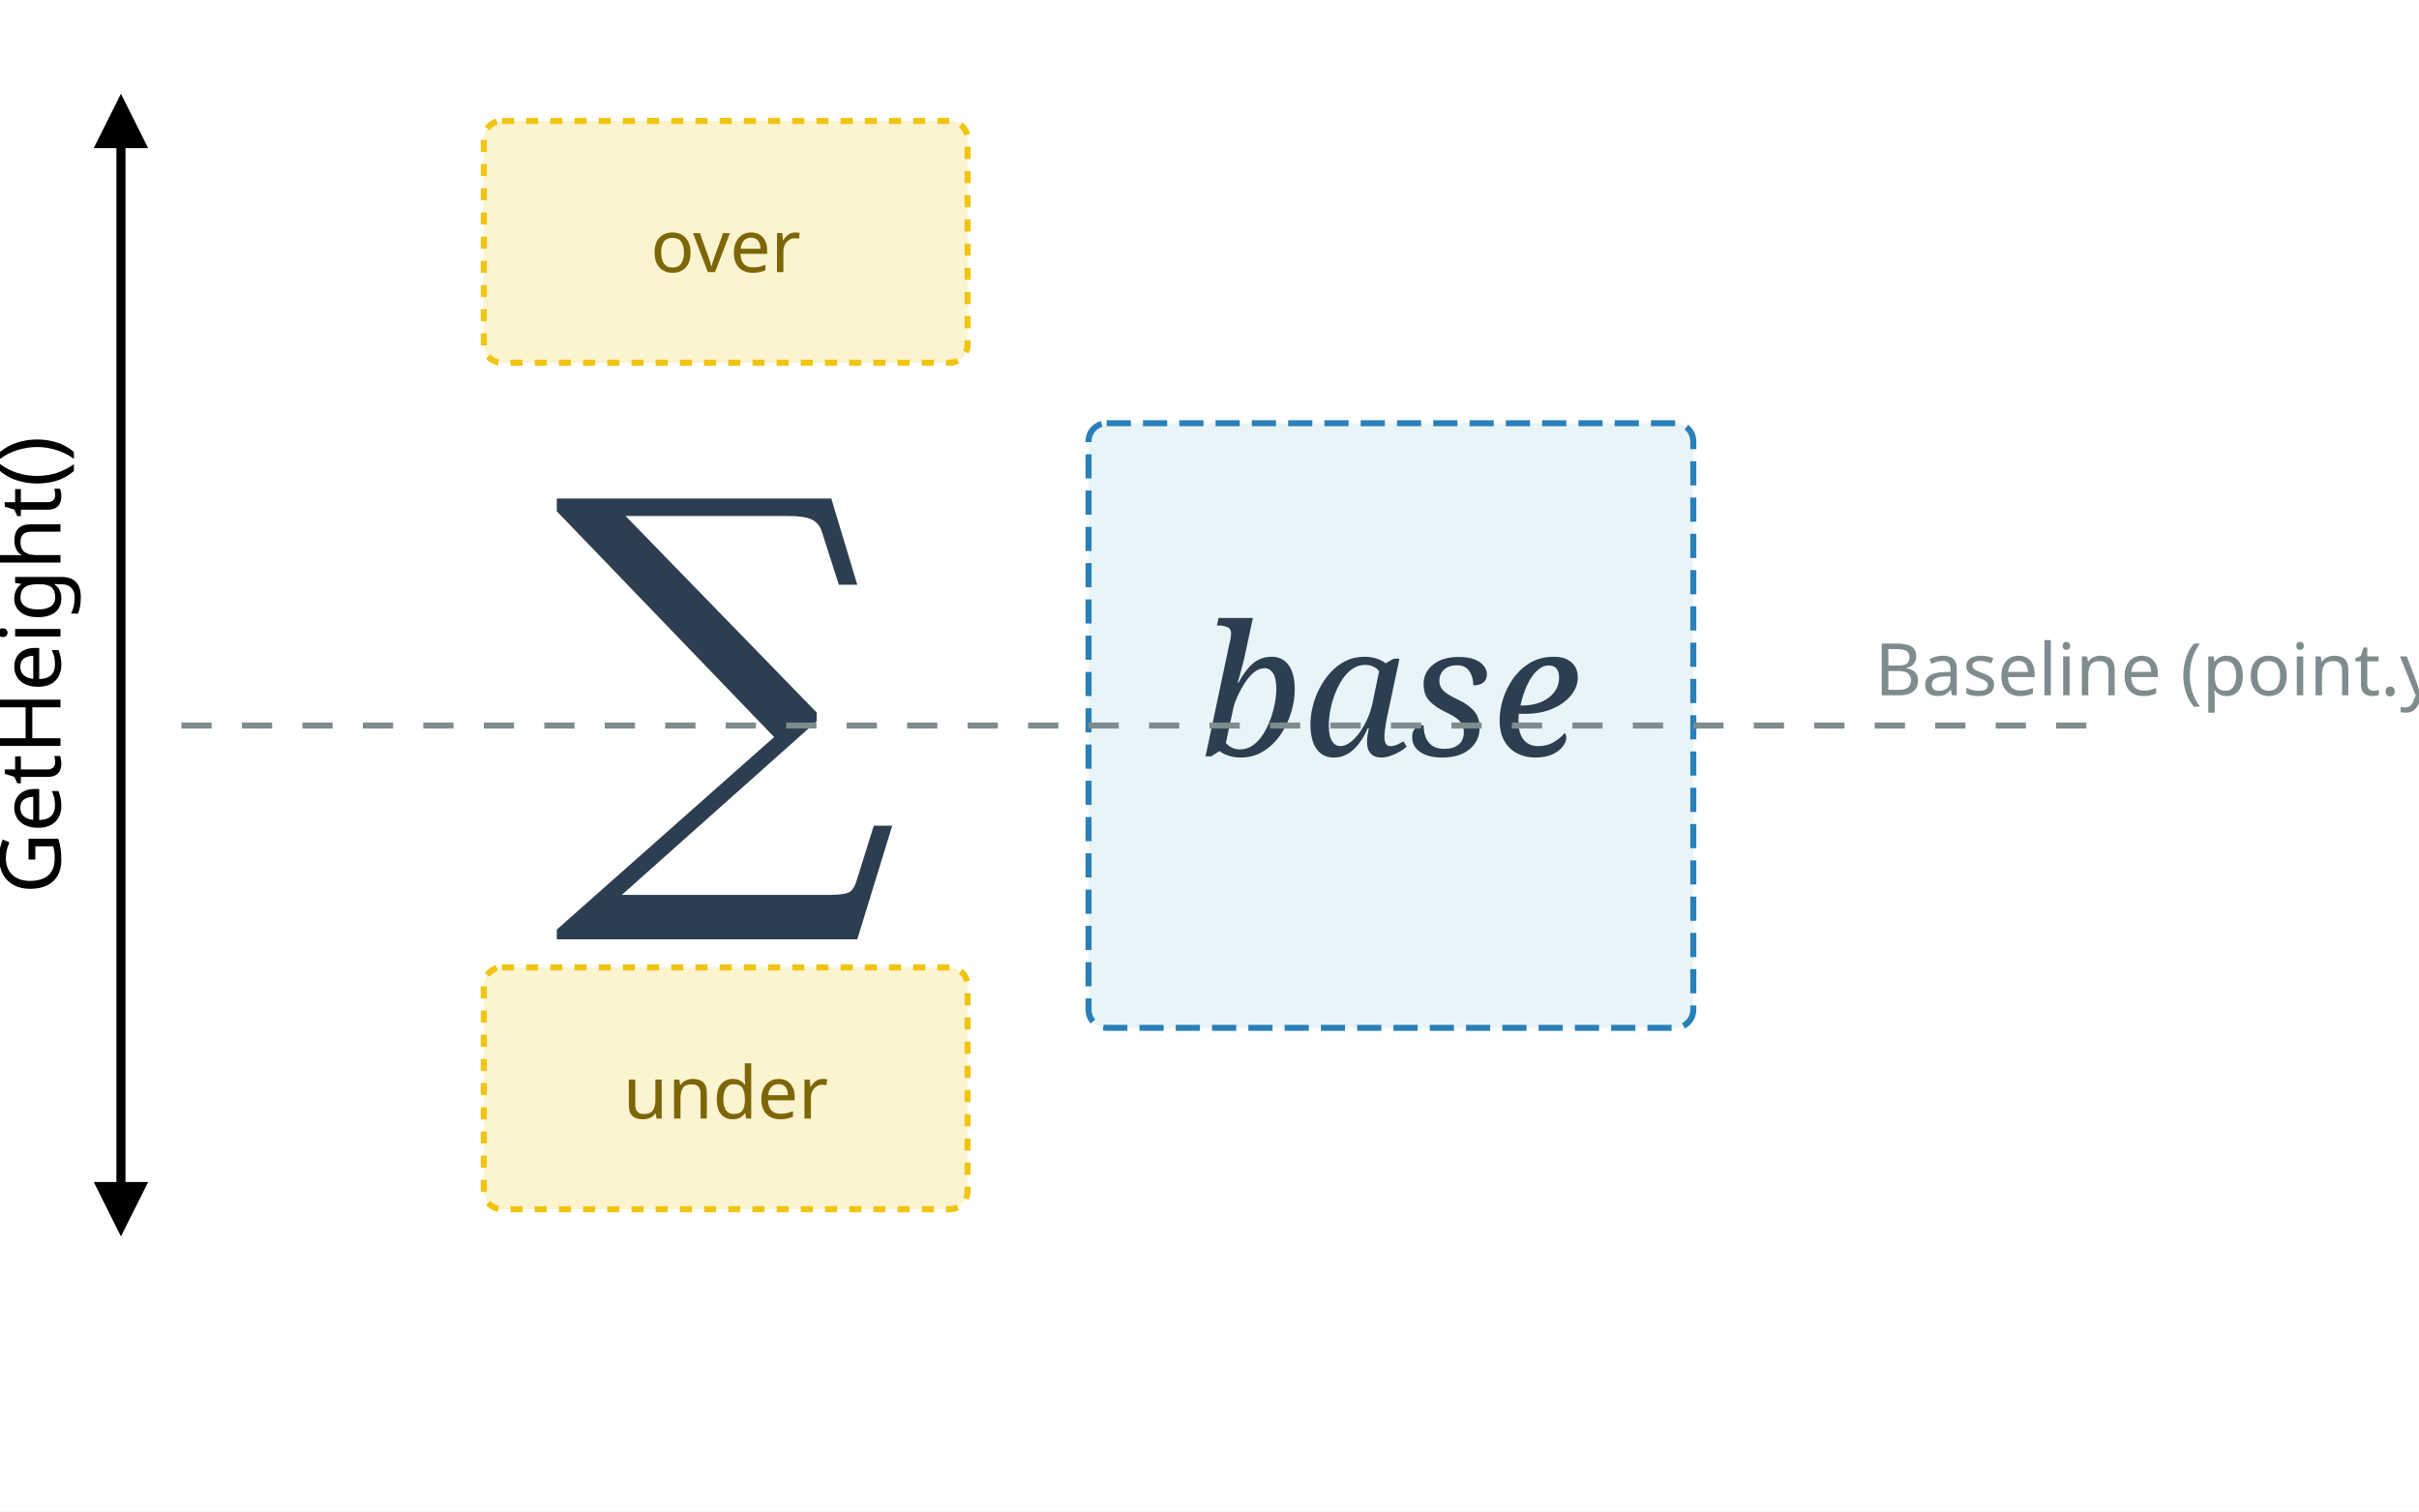
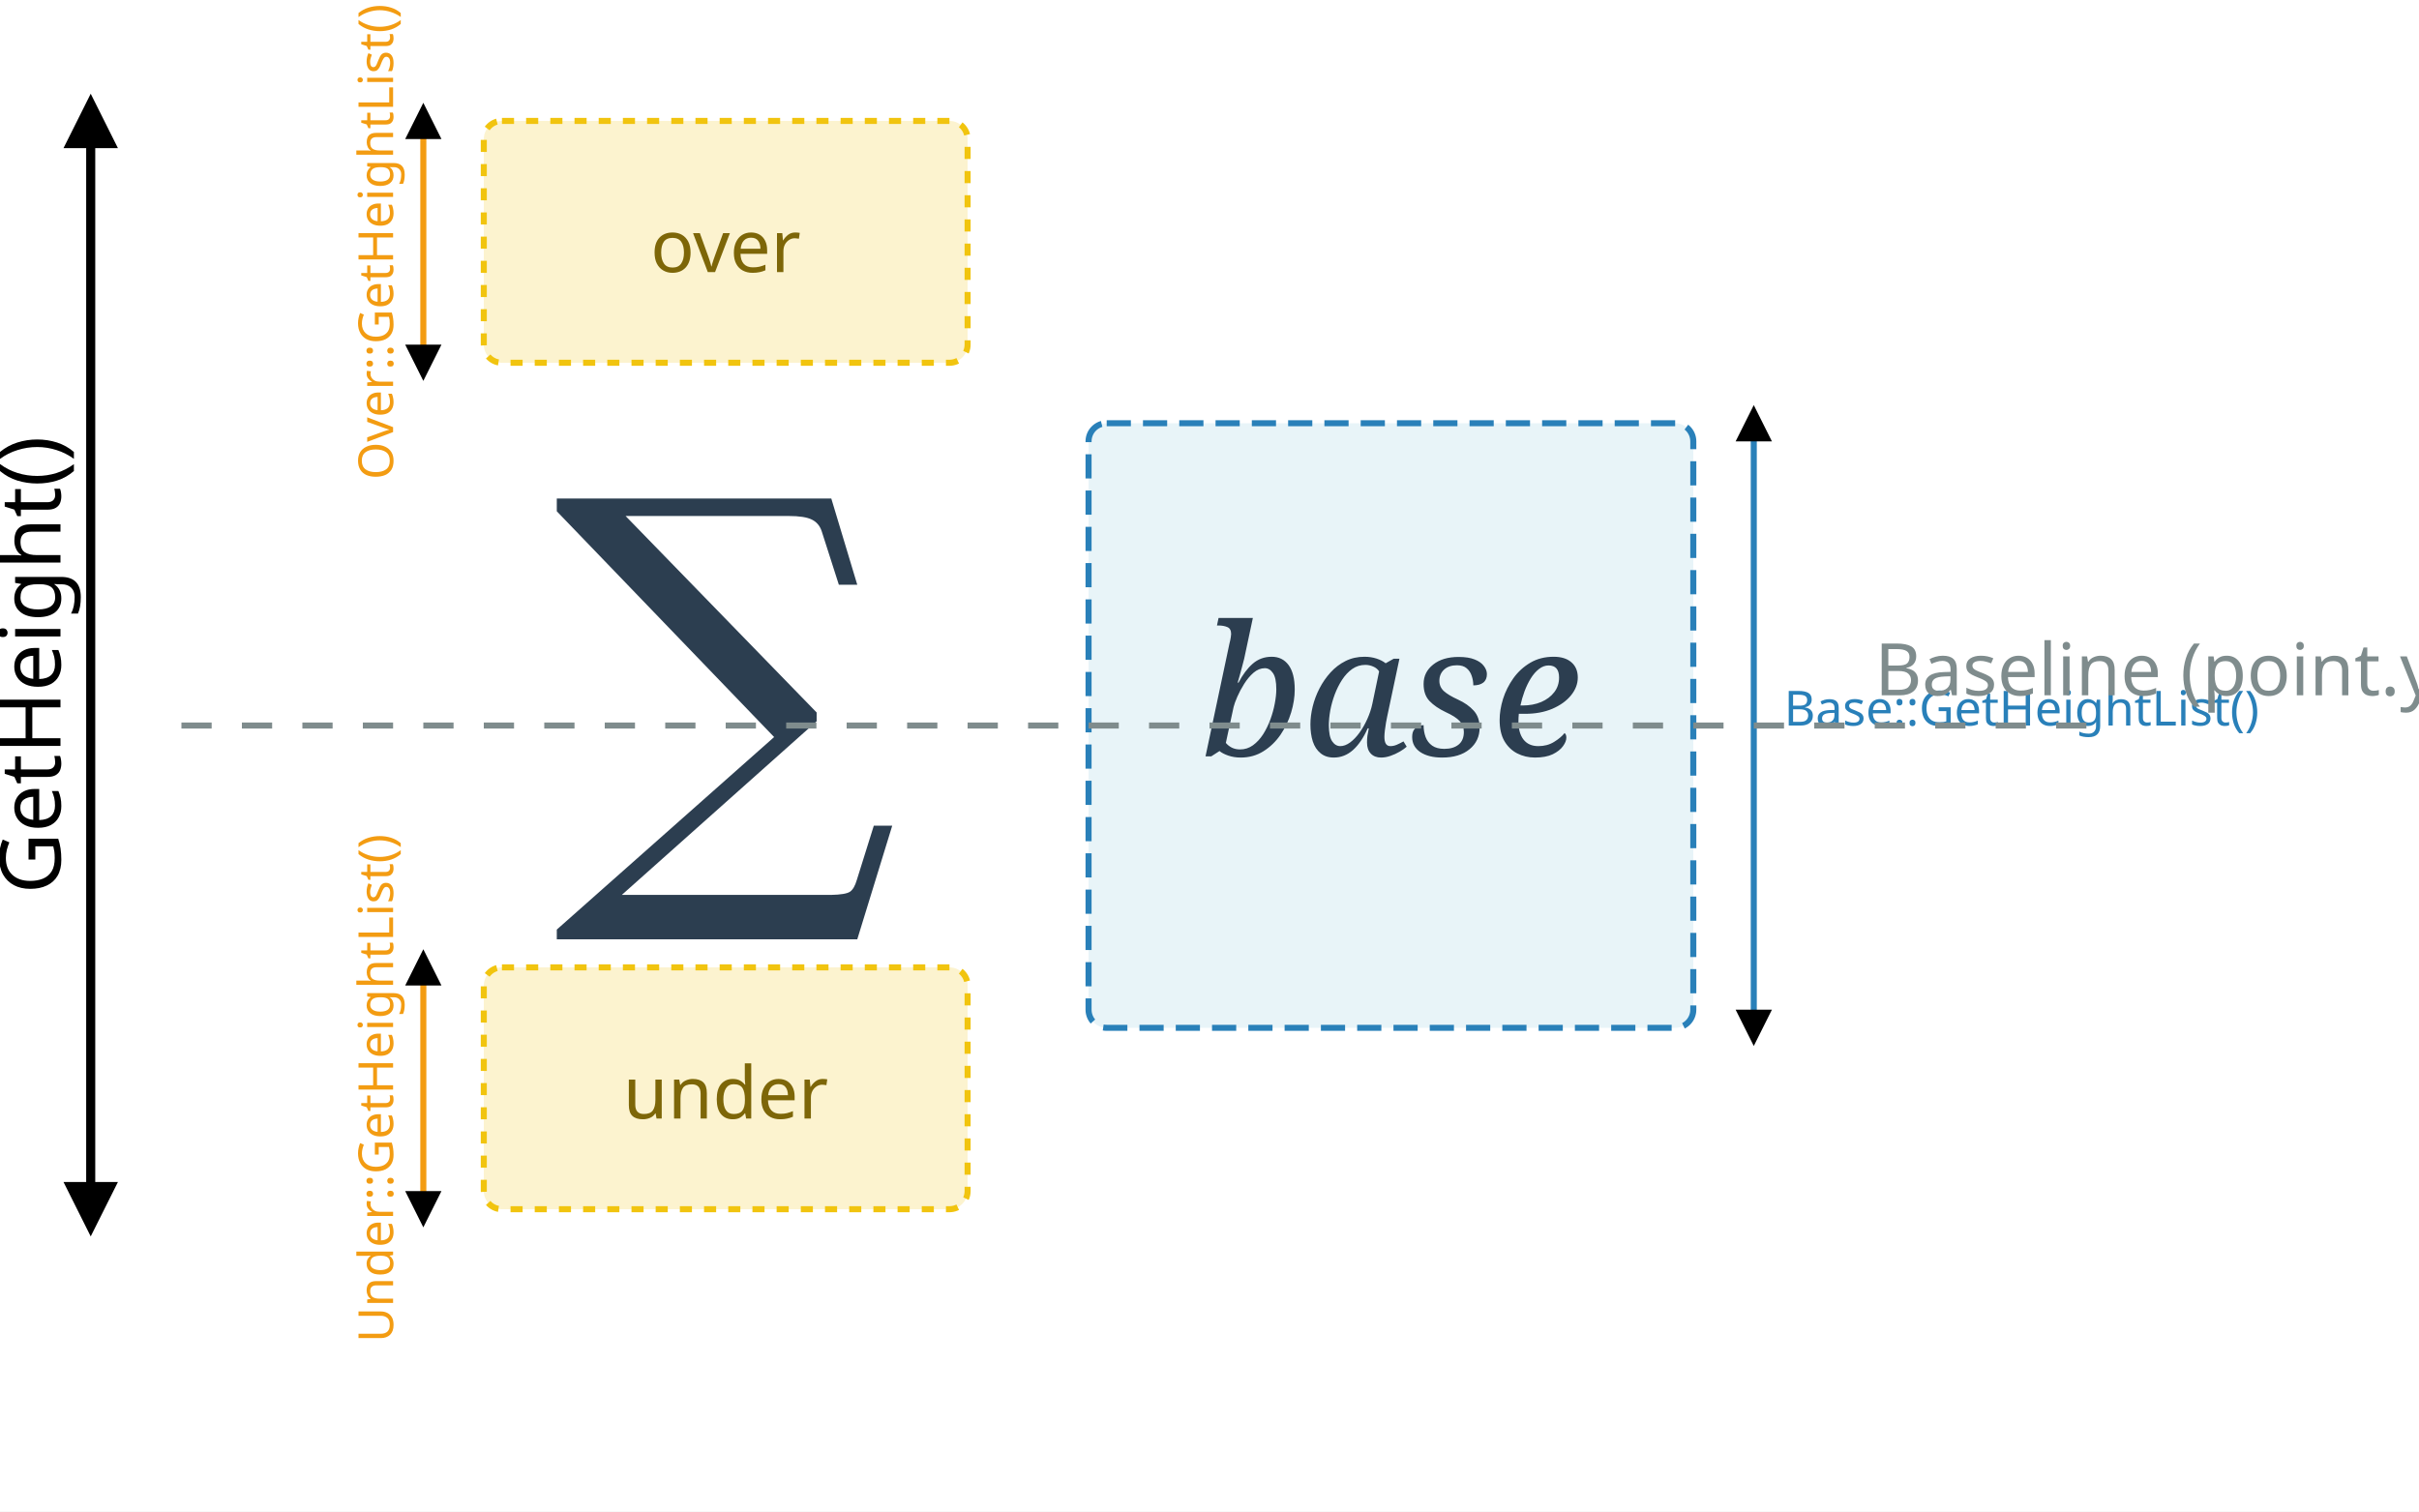
<svg xmlns="http://www.w3.org/2000/svg" width="400" height="250" viewBox="0 0 400 250">
  <defs>
    <marker id="arrow" viewBox="0 0 10 10" refX="5" refY="5" markerWidth="6" markerHeight="6" orient="auto-start-reverse">
      <path d="M 0 0 L 10 5 L 0 10 z" />
    </marker>
  </defs>
  <rect width="100%" height="100%" fill="white" />
  <rect x="80" y="20" width="80" height="40" rx="3" fill="#fcf3cf" stroke="#f1c40f" stroke-width="1" stroke-dasharray="2,2" />
  <text x="120" y="45" font-family="sans-serif" font-size="12" text-anchor="middle" fill="#7d6608">over</text>
  <text x="120" y="140" font-family="serif" font-size="80" text-anchor="middle" fill="#2c3e50">∑</text>
  <rect x="80" y="160" width="80" height="40" rx="3" fill="#fcf3cf" stroke="#f1c40f" stroke-width="1" stroke-dasharray="2,2" />
  <text x="120" y="185" font-family="sans-serif" font-size="12" text-anchor="middle" fill="#7d6608">under</text>
  <rect x="180" y="70" width="100" height="100" rx="3" fill="#e8f4f8" stroke="#2980b9" stroke-width="1" stroke-dasharray="4,2" />
  <text x="230" y="125" font-family="serif" font-style="italic" font-size="30" text-anchor="middle" fill="#2c3e50">base</text>
-   <line x1="20" y1="20" x2="20" y2="200" stroke="black" stroke-width="1.5" marker-start="url(#arrow)" marker-end="url(#arrow)" />
+   <line x1="15" y1="20" x2="15" y2="200" stroke="black" stroke-width="1.5" marker-start="url(#arrow)" marker-end="url(#arrow)" />
  <text x="10" y="110" font-family="sans-serif" font-size="14" text-anchor="middle" transform="rotate(-90 10,110)">GetHeight()</text>
+   <line x1="70" y1="20" x2="70" y2="60" stroke="#f39c12" stroke-width="1" marker-start="url(#arrow)" marker-end="url(#arrow)" />
+   <text x="65" y="40" font-family="sans-serif" font-size="8" text-anchor="middle" transform="rotate(-90 65,40)" fill="#f39c12">Over::GetHeightList()</text>
+   <line x1="70" y1="160" x2="70" y2="200" stroke="#f39c12" stroke-width="1" marker-start="url(#arrow)" marker-end="url(#arrow)" />
+   <text x="65" y="180" font-family="sans-serif" font-size="8" text-anchor="middle" transform="rotate(-90 65,180)" fill="#f39c12">Under::GetHeightList()</text>
+   <line x1="290" y1="70" x2="290" y2="170" stroke="#2980b9" stroke-width="1" marker-start="url(#arrow)" marker-end="url(#arrow)" />
+   <text x="295" y="120" font-family="sans-serif" font-size="8" fill="#2980b9">Base::GetHeightList()</text>
  <line x1="30" y1="120" x2="350" y2="120" stroke="#7f8c8d" stroke-dasharray="5,5" />
  <text x="310" y="115" font-family="sans-serif" font-size="12" fill="#7f8c8d">Baseline (point.y)</text>
</svg>
